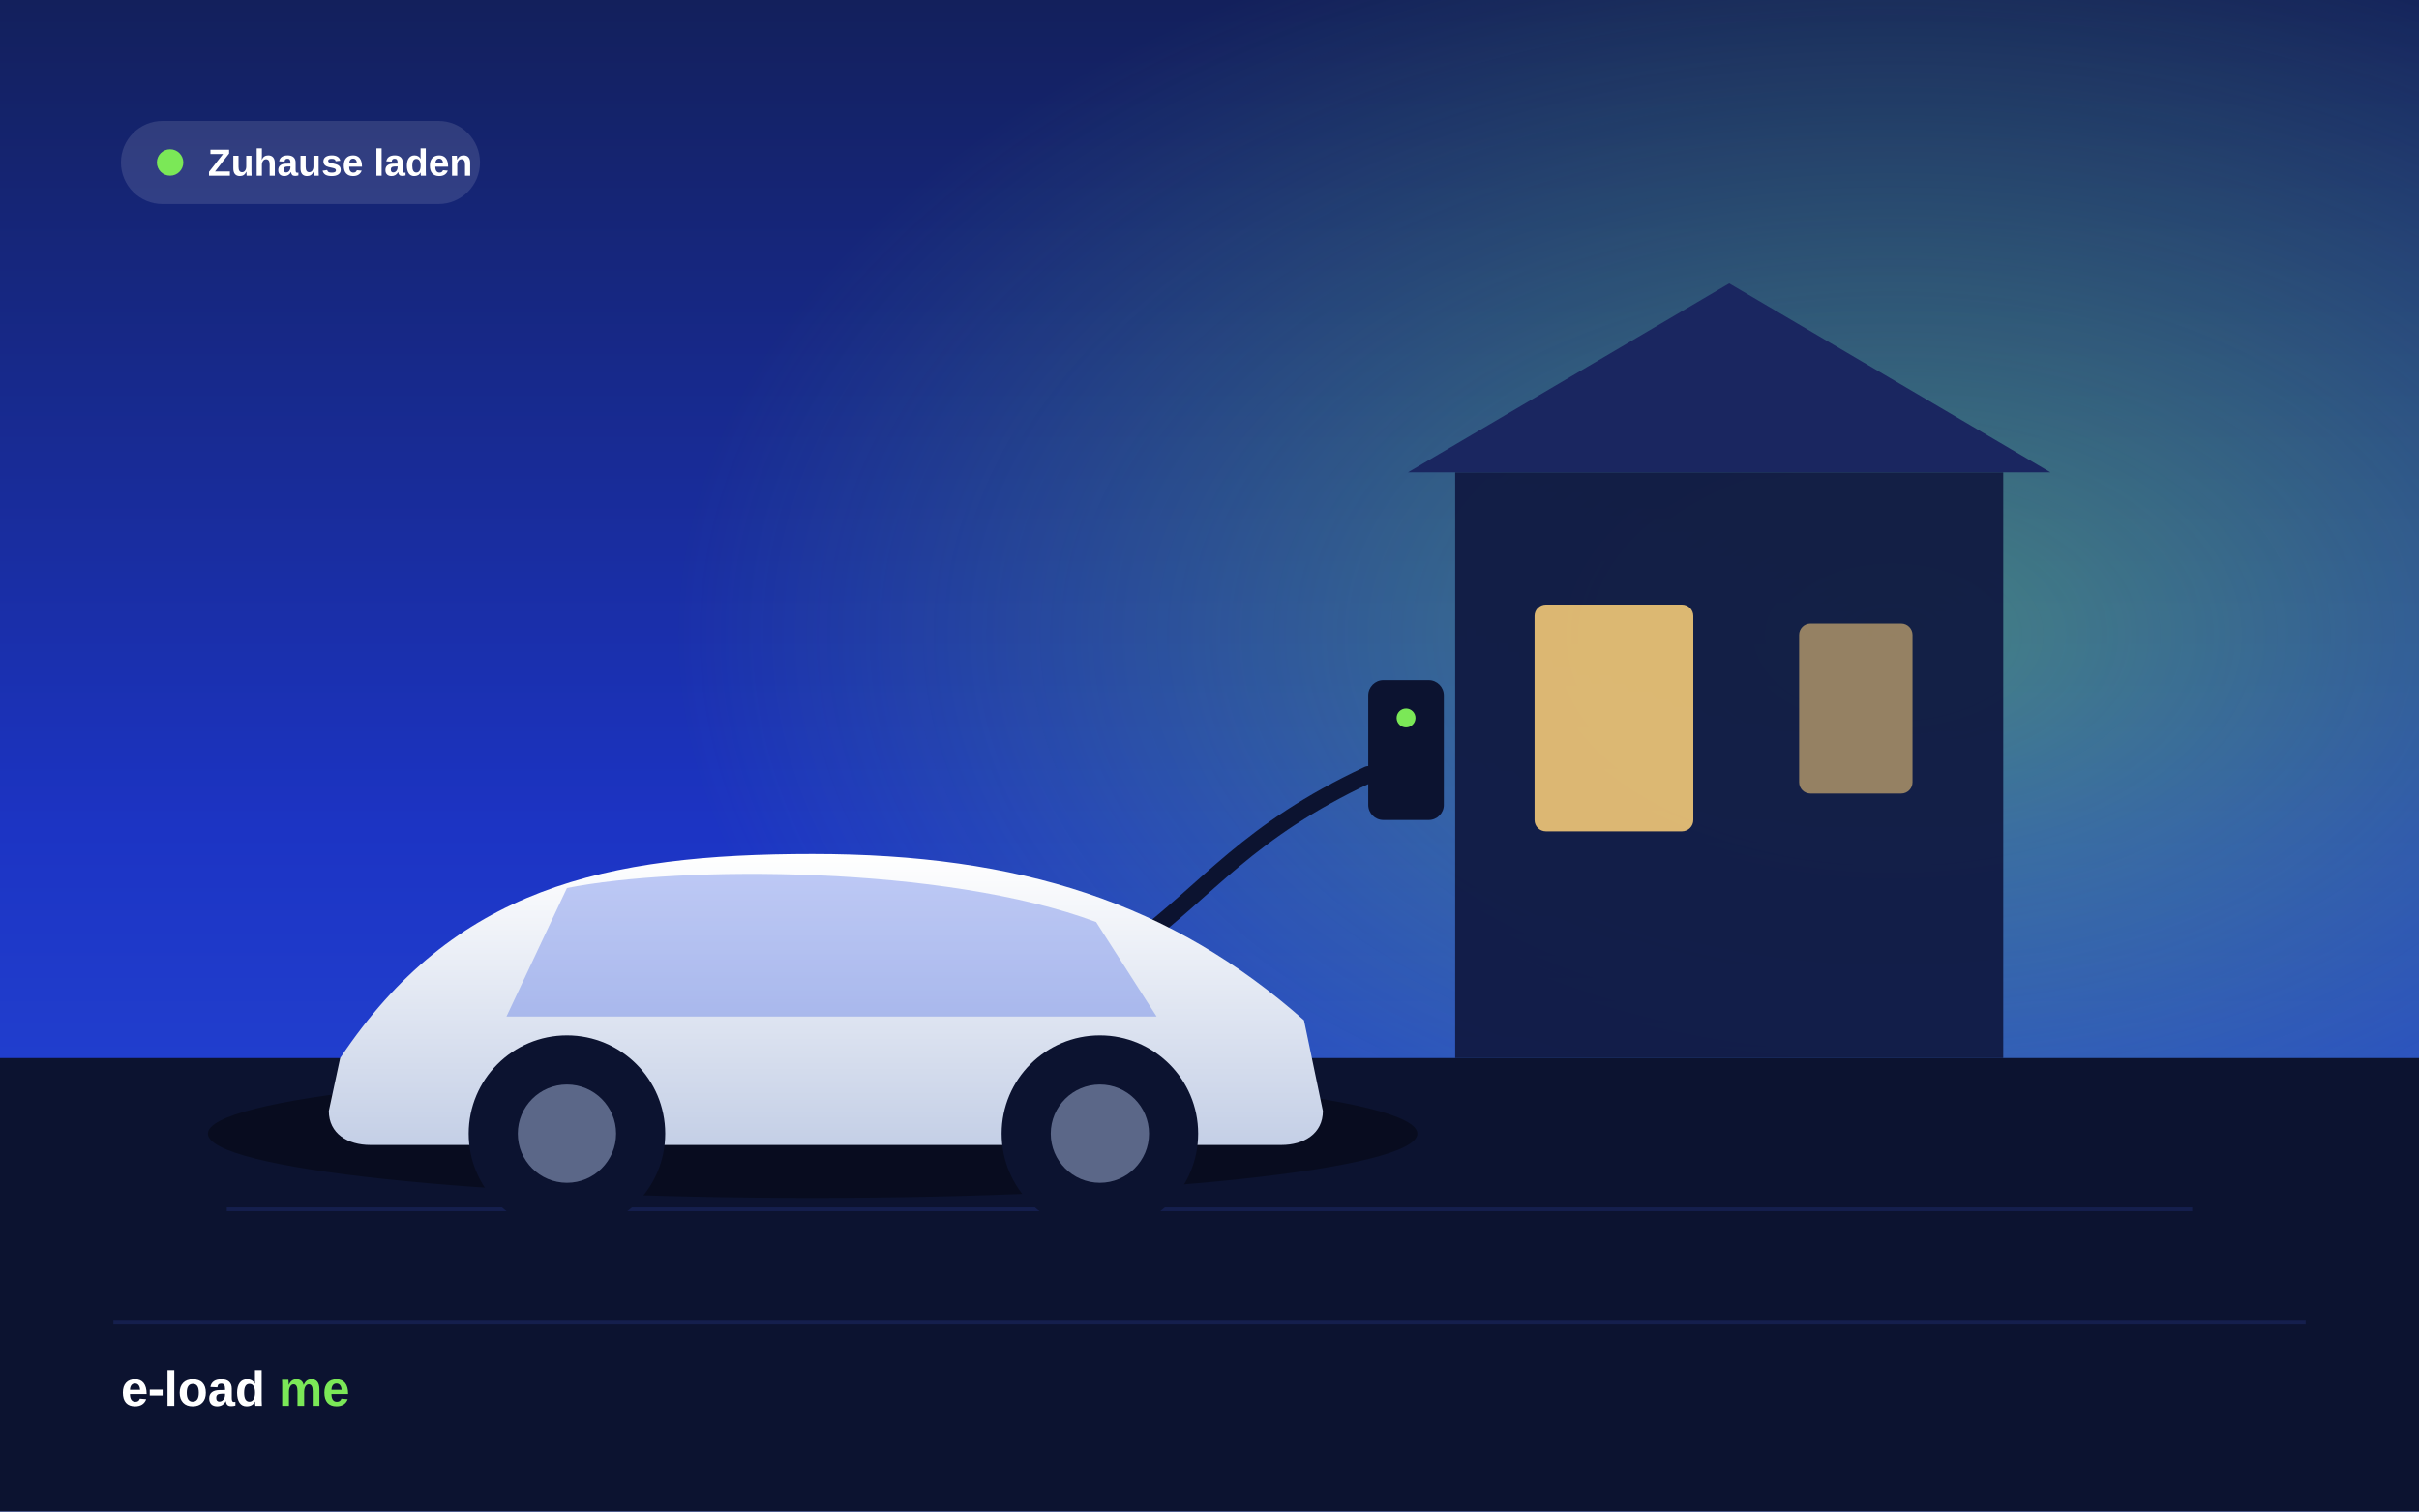
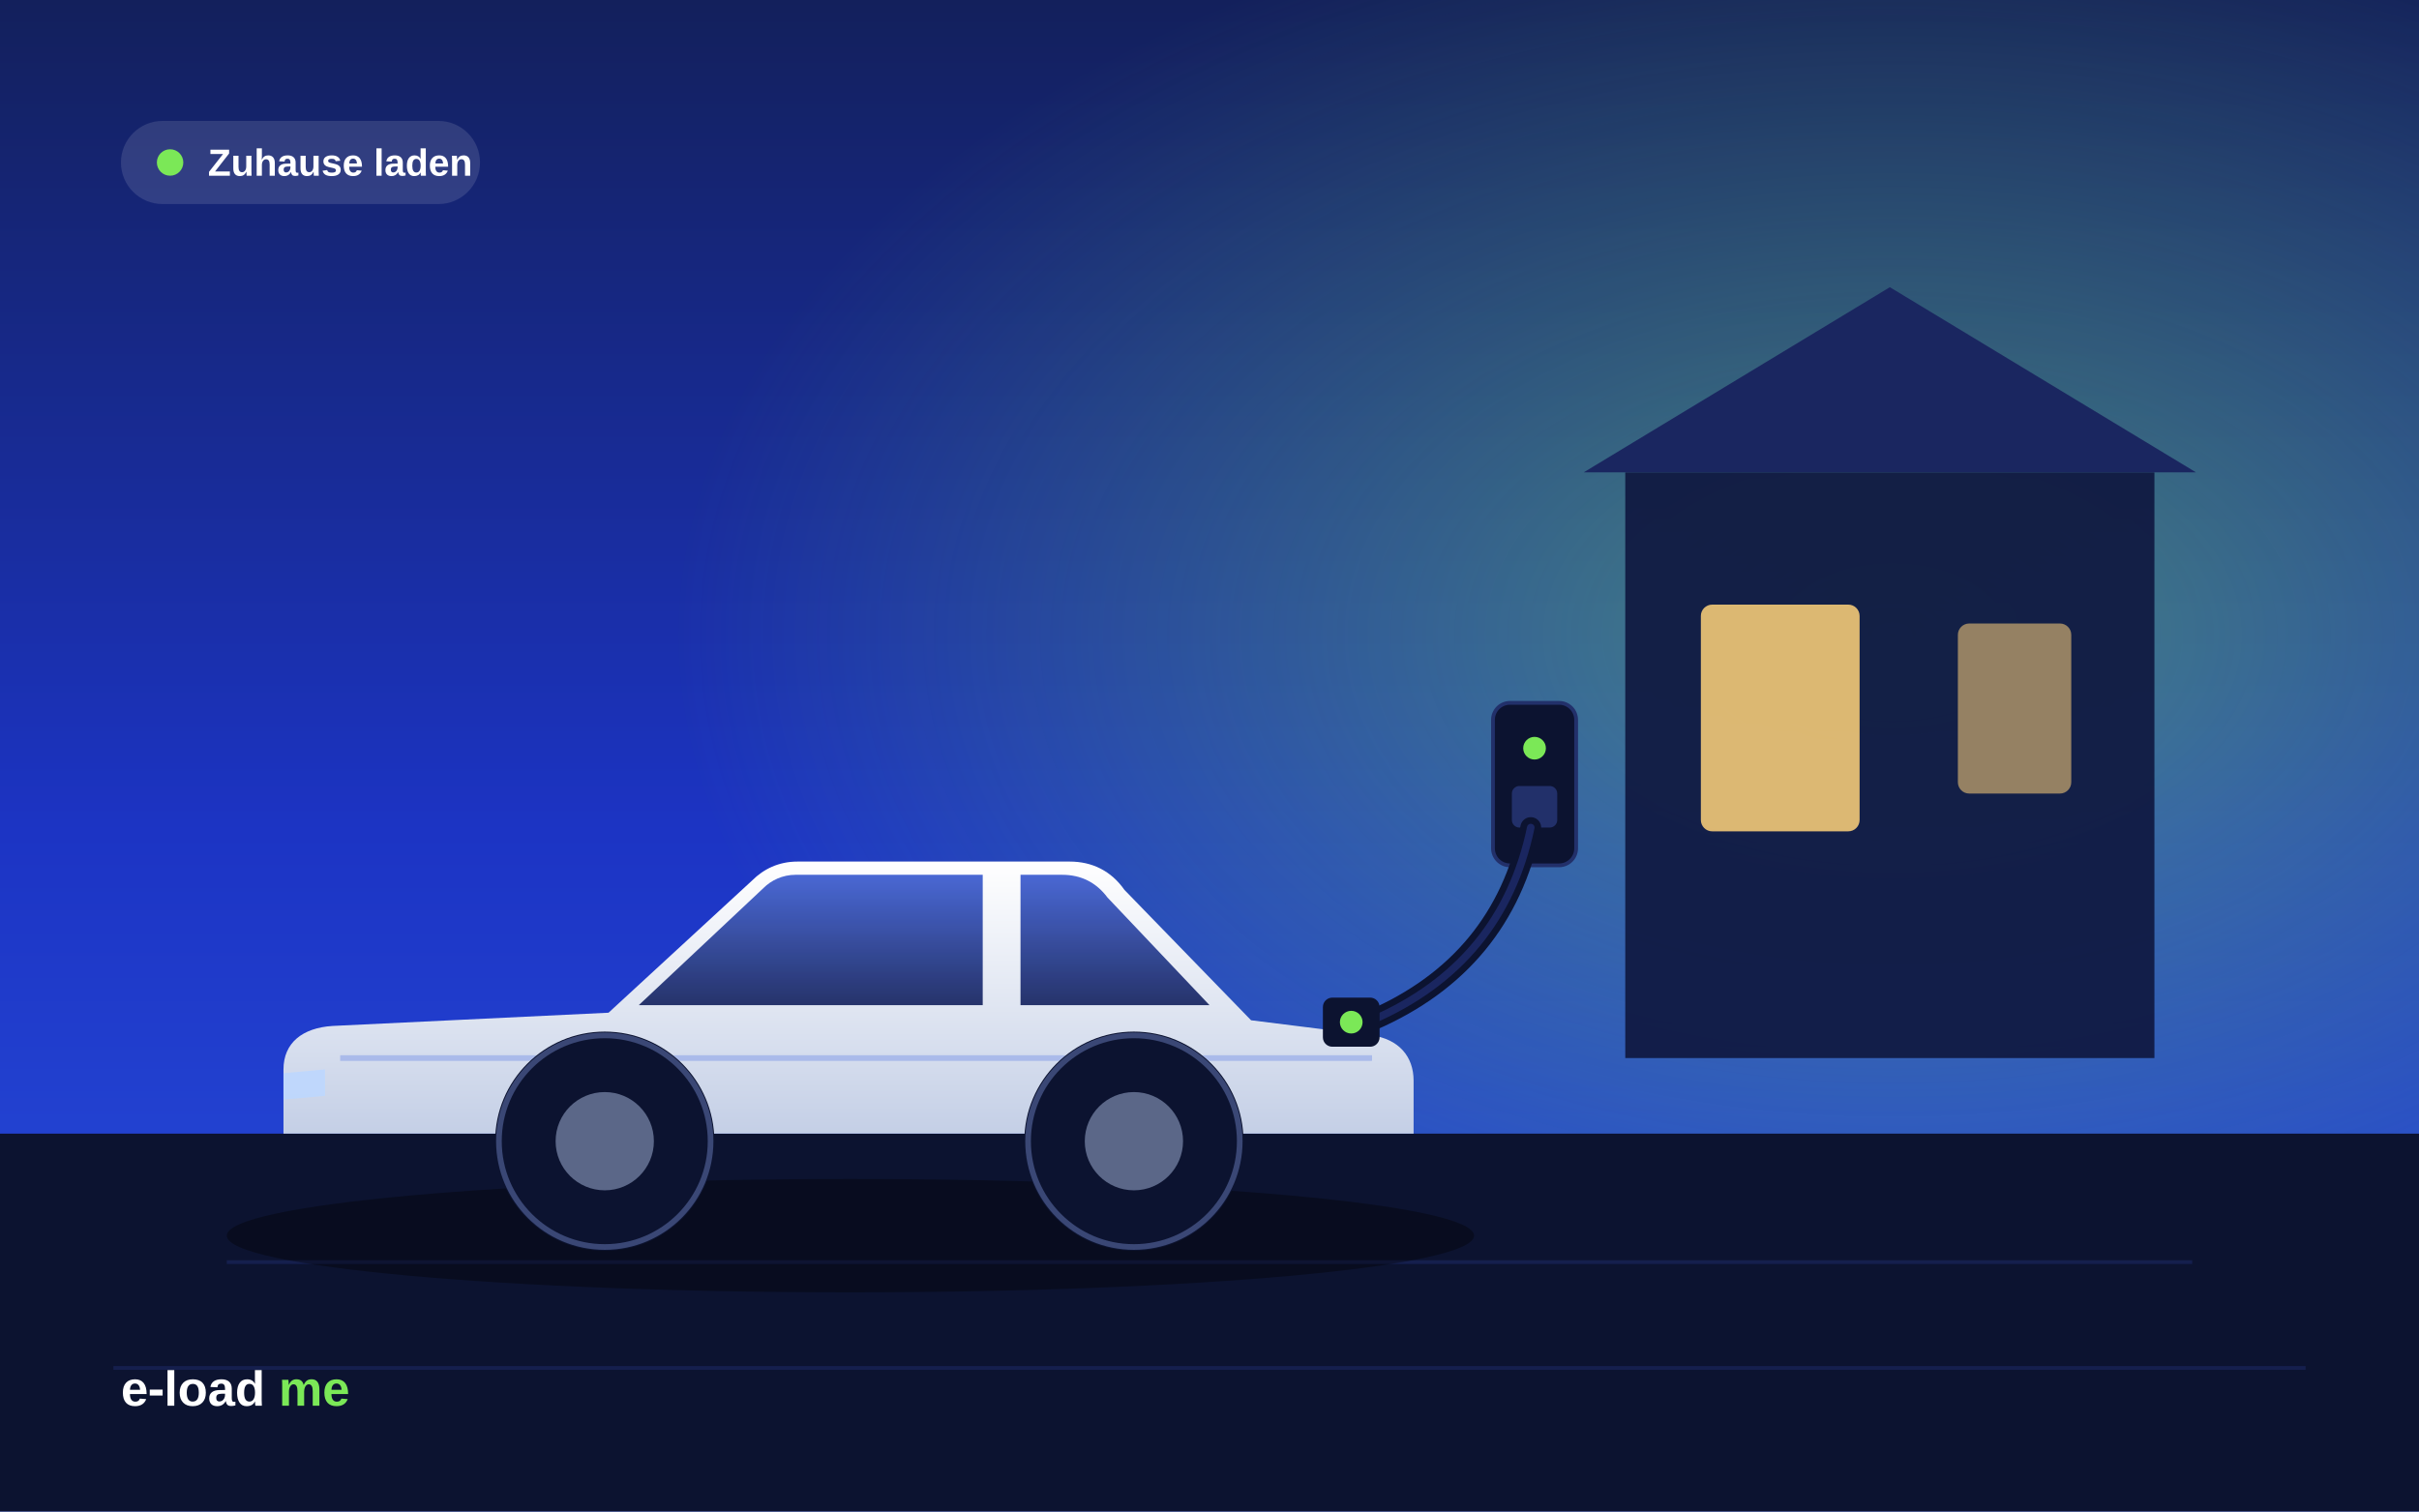
<svg xmlns="http://www.w3.org/2000/svg" viewBox="0 0 1280 800" fill="none" role="img" aria-label="Elektroauto lädt zuhause an der Wallbox">
  <defs>
    <linearGradient id="hSky" x1="0" y1="0" x2="0" y2="1">
      <stop offset="0" stop-color="#13205c" />
      <stop offset="0.55" stop-color="#1c34c4" />
      <stop offset="1" stop-color="#2a52e0" />
    </linearGradient>
    <linearGradient id="hCar" x1="0" y1="0" x2="0" y2="1">
      <stop offset="0" stop-color="#ffffff" />
      <stop offset="1" stop-color="#c4cfe6" />
    </linearGradient>
+     <linearGradient id="hGlass" x1="0" y1="0" x2="0" y2="1">
+       <stop offset="0" stop-color="#3a5bd0" />
+       <stop offset="1" stop-color="#16245f" />
+     </linearGradient>
    <radialGradient id="hGlow" cx="0.78" cy="0.42" r="0.5">
      <stop offset="0" stop-color="#7be857" stop-opacity="0.45" />
      <stop offset="1" stop-color="#7be857" stop-opacity="0" />
    </radialGradient>
  </defs>
  <rect width="1280" height="800" fill="url(#hSky)" />
  <rect width="1280" height="800" fill="url(#hGlow)" />
-   <path d="M770 250 L1060 250 L1060 560 L770 560 Z" fill="#0f1840" opacity="0.92" />
-   <path d="M745 250 L915 150 L1085 250 Z" fill="#1a2660" />
-   <rect x="812" y="320" width="84" height="120" rx="6" fill="#ffd27a" opacity="0.85" />
-   <rect x="952" y="330" width="60" height="90" rx="6" fill="#ffd27a" opacity="0.55" />
-   <rect x="724" y="360" width="40" height="74" rx="8" fill="#0c1330" />
-   <circle cx="744" cy="380" r="5" fill="#7be857" />
-   <path d="M724 410 C 660 440, 640 470, 600 500" stroke="#0c1330" stroke-width="9" stroke-linecap="round" />
-   <rect y="560" width="1280" height="240" fill="#0c1330" />
+   <path d="M860 250 L1140 250 L1140 560 L860 560 Z" fill="#0f1840" opacity="0.92" />
+   <path d="M838 250 L1000 152 L1162 250 Z" fill="#1a2660" />
+   <rect x="900" y="320" width="84" height="120" rx="6" fill="#ffd27a" opacity="0.85" />
+   <rect x="1036" y="330" width="60" height="90" rx="6" fill="#ffd27a" opacity="0.55" />
+   <rect y="600" width="1280" height="200" fill="#0c1330" />
  <g stroke="#1a2660" stroke-width="2" opacity="0.6">
-     <path d="M120 640 H1160" />
-     <path d="M60 700 H1220" />
+     <path d="M120 668 H1160" />
+     <path d="M60 724 H1220" />
  </g>
  <g>
-     <ellipse cx="430" cy="600" rx="320" ry="34" fill="#000" opacity="0.35" />
-     <path d="M180 560 C 240 470, 320 452, 430 452 C 540 452, 620 478, 690 540 L 700 588 C 700 600, 690 606, 678 606 L 196 606 C 184 606, 174 600, 174 588 Z" fill="url(#hCar)" />
-     <path d="M300 470 C 360 458, 500 458, 580 488 L 612 538 L 268 538 Z" fill="#2a52e0" opacity="0.30" />
-     <circle cx="300" cy="600" r="52" fill="#0c1330" />
-     <circle cx="300" cy="600" r="26" fill="#5b6788" />
-     <circle cx="582" cy="600" r="52" fill="#0c1330" />
-     <circle cx="582" cy="600" r="26" fill="#5b6788" />
+     <rect x="790" y="372" width="44" height="86" rx="9" fill="#0c1330" />
+     <rect x="790" y="372" width="44" height="86" rx="9" fill="none" stroke="#22306a" stroke-width="2" />
+     <circle cx="812" cy="396" r="6" fill="#7be857" />
+     <rect x="800" y="416" width="24" height="22" rx="4" fill="#22306a" />
+     <path d="M810 438 C 800 486, 772 520, 726 540" fill="none" stroke="#0c1330" stroke-width="11" stroke-linecap="round" />
+     <path d="M810 438 C 800 486, 772 520, 726 540" fill="none" stroke="#1a2660" stroke-width="4" stroke-linecap="round" />
+   </g>
+   <g>
+     <ellipse cx="450" cy="654" rx="330" ry="30" fill="#000" opacity="0.35" />
+     <path d="M150 600              L150 566              C150 552 160 544 176 543              L322 536              L398 466              C404 460 412 456 422 456              L566 456              C578 456 588 461 595 471              L662 540              L726 548              C740 550 748 559 748 572              L748 600 Z" fill="url(#hCar)" />
+     <path d="M180 560 L726 560" stroke="#2a52e0" stroke-width="3" opacity="0.25" />
+     <path d="M338 532 L404 470 C408 466 414 463 421 463 L520 463 L520 532 Z" fill="url(#hGlass)" opacity="0.92" />
+     <path d="M540 463 L562 463 C572 463 580 467 586 475 L640 532 L540 532 Z" fill="url(#hGlass)" opacity="0.92" />
+     <rect x="700" y="528" width="30" height="26" rx="5" fill="#0c1330" />
+     <circle cx="715" cy="541" r="6" fill="#7be857" />
+     <path d="M150 568 L172 566 L172 580 L150 582 Z" fill="#bcd7ff" opacity="0.85" />
+     <circle cx="320" cy="604" r="58" fill="#0c1330" />
+     <circle cx="320" cy="604" r="56" fill="none" stroke="#3a4775" stroke-width="3" />
+     <circle cx="320" cy="604" r="26" fill="#5b6788" />
+     <circle cx="600" cy="604" r="58" fill="#0c1330" />
+     <circle cx="600" cy="604" r="56" fill="none" stroke="#3a4775" stroke-width="3" />
+     <circle cx="600" cy="604" r="26" fill="#5b6788" />
  </g>
  <g transform="translate(64 64)">
    <rect width="190" height="44" rx="22" fill="#ffffff" opacity="0.12" />
    <circle cx="26" cy="22" r="7" fill="#7be857" />
    <text x="46" y="29" font-family="Outfit, Arial, sans-serif" font-size="20" font-weight="700" fill="#ffffff">Zuhause laden</text>
  </g>
  <text x="64" y="744" font-family="Outfit, Arial, sans-serif" font-size="26" font-weight="800" fill="#ffffff">e‑load <tspan fill="#7be857">me</tspan>
  </text>
</svg>
